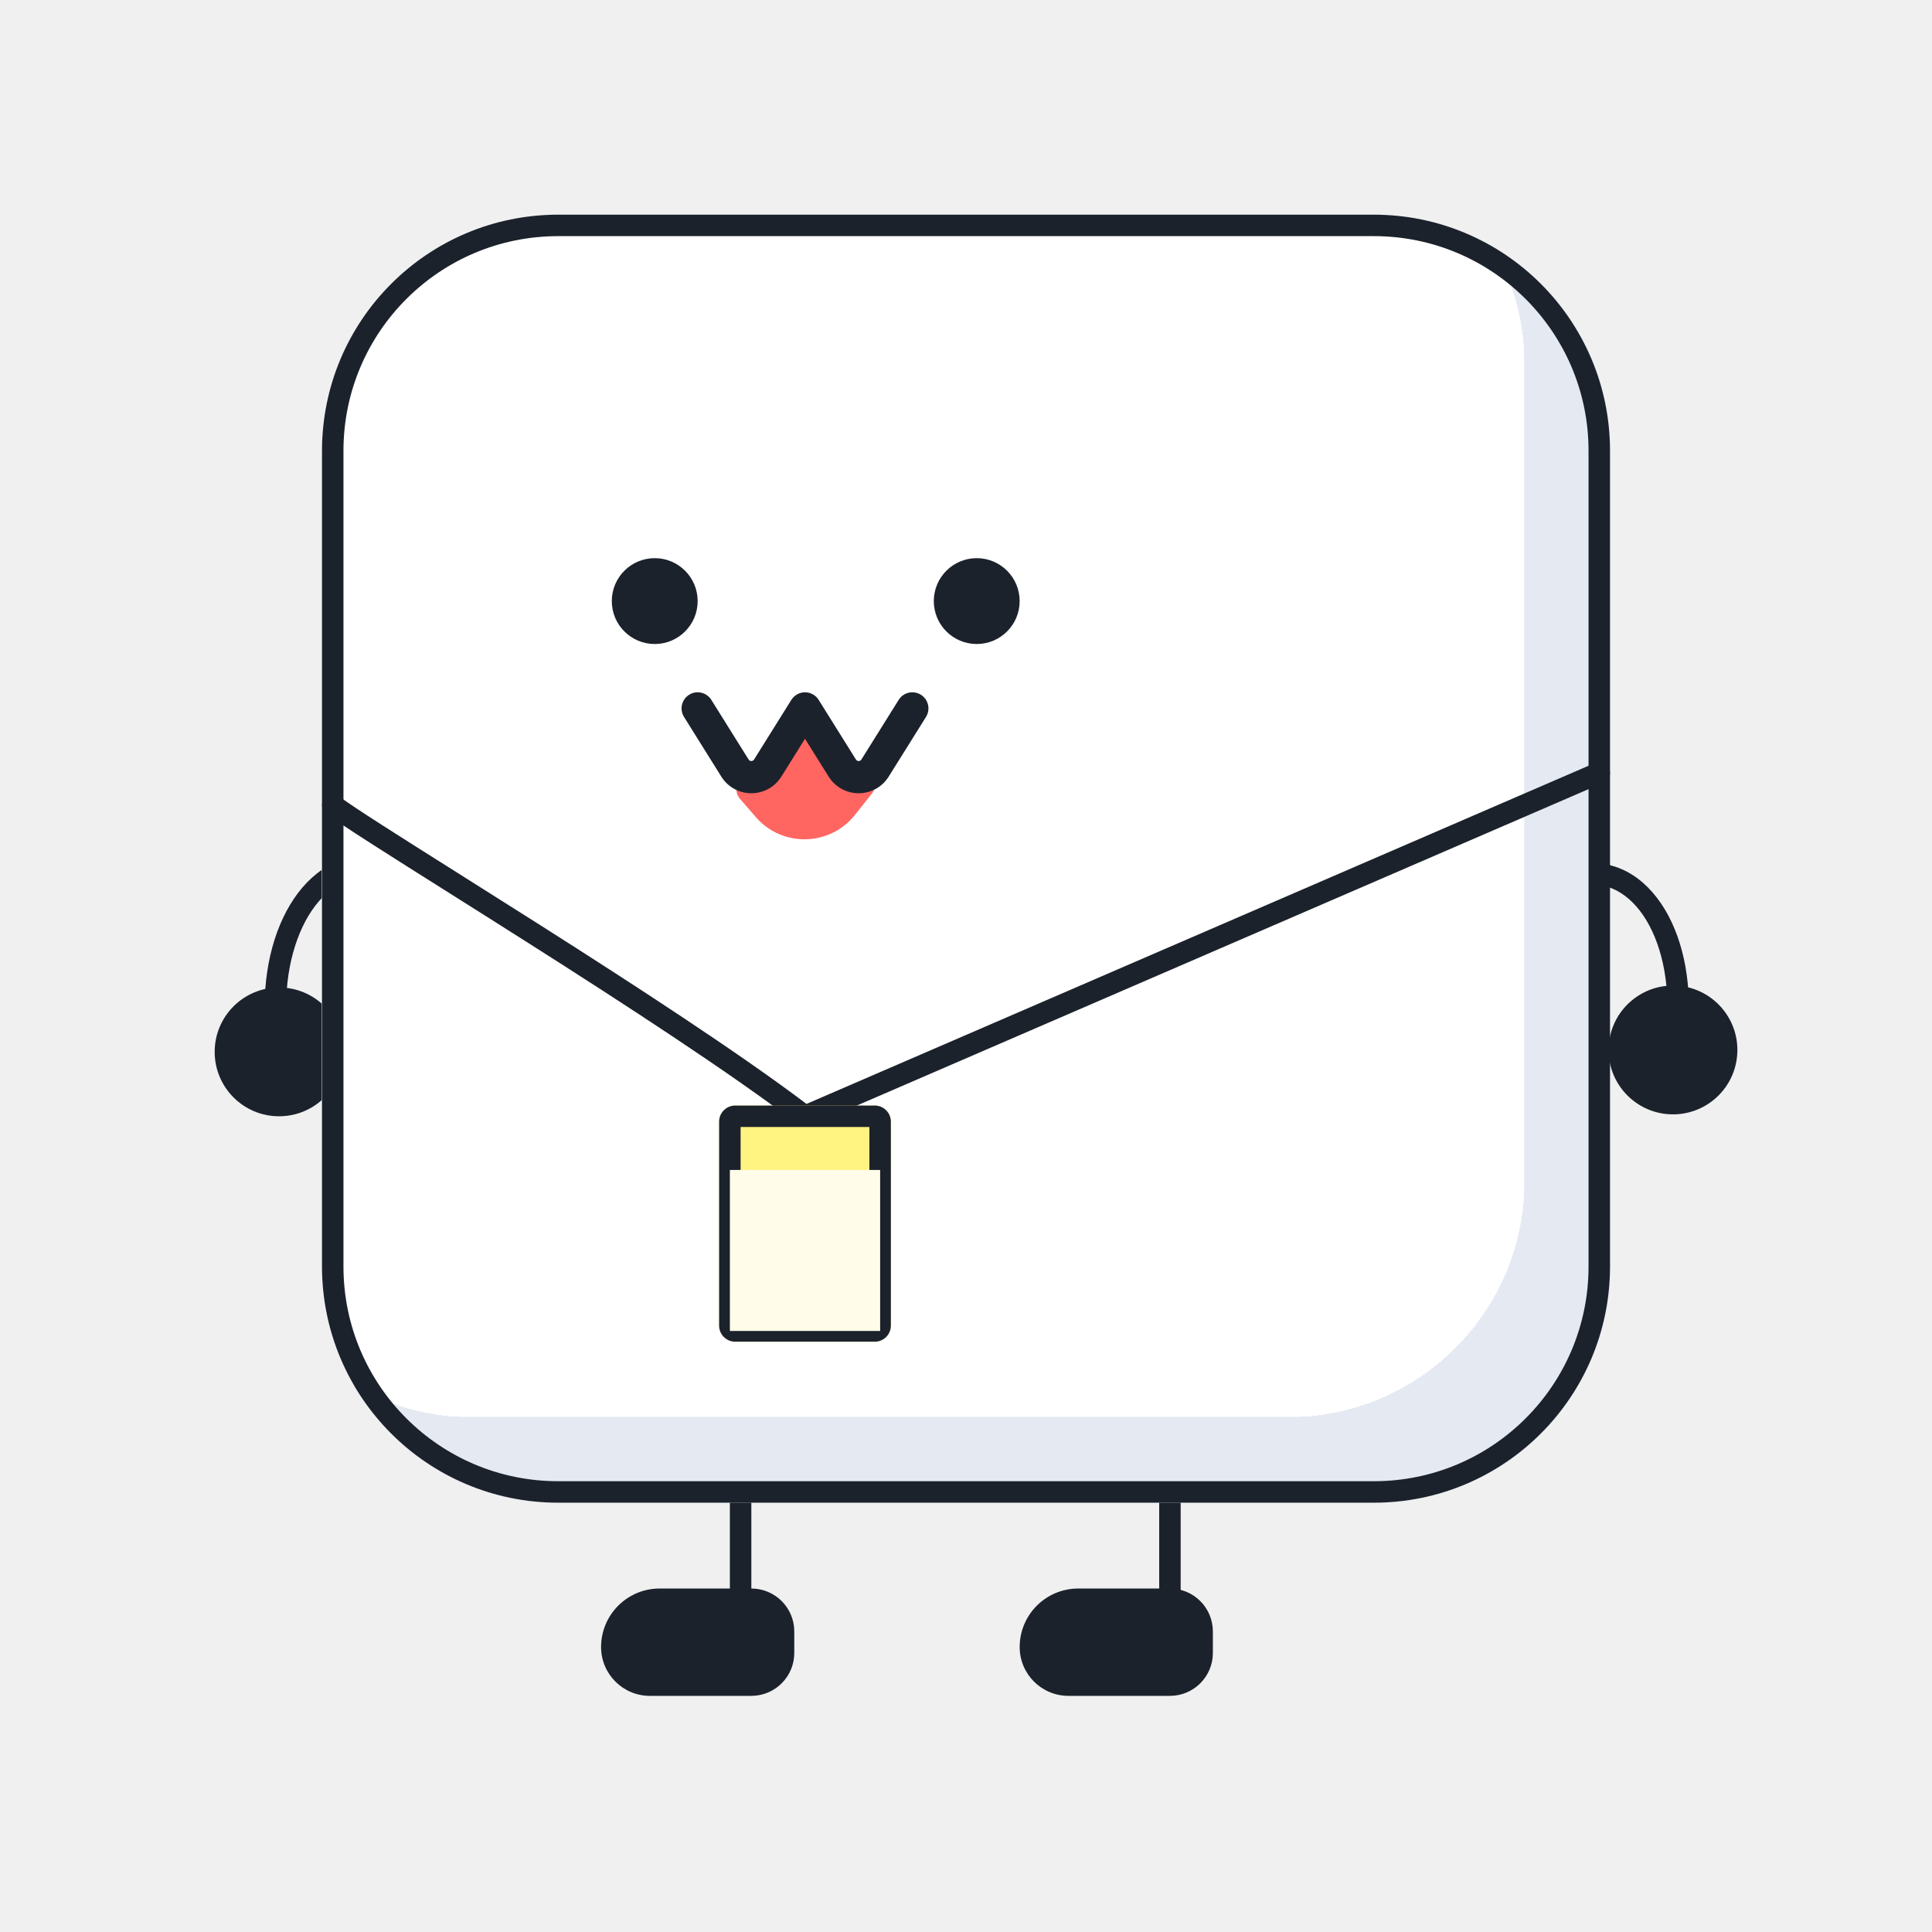
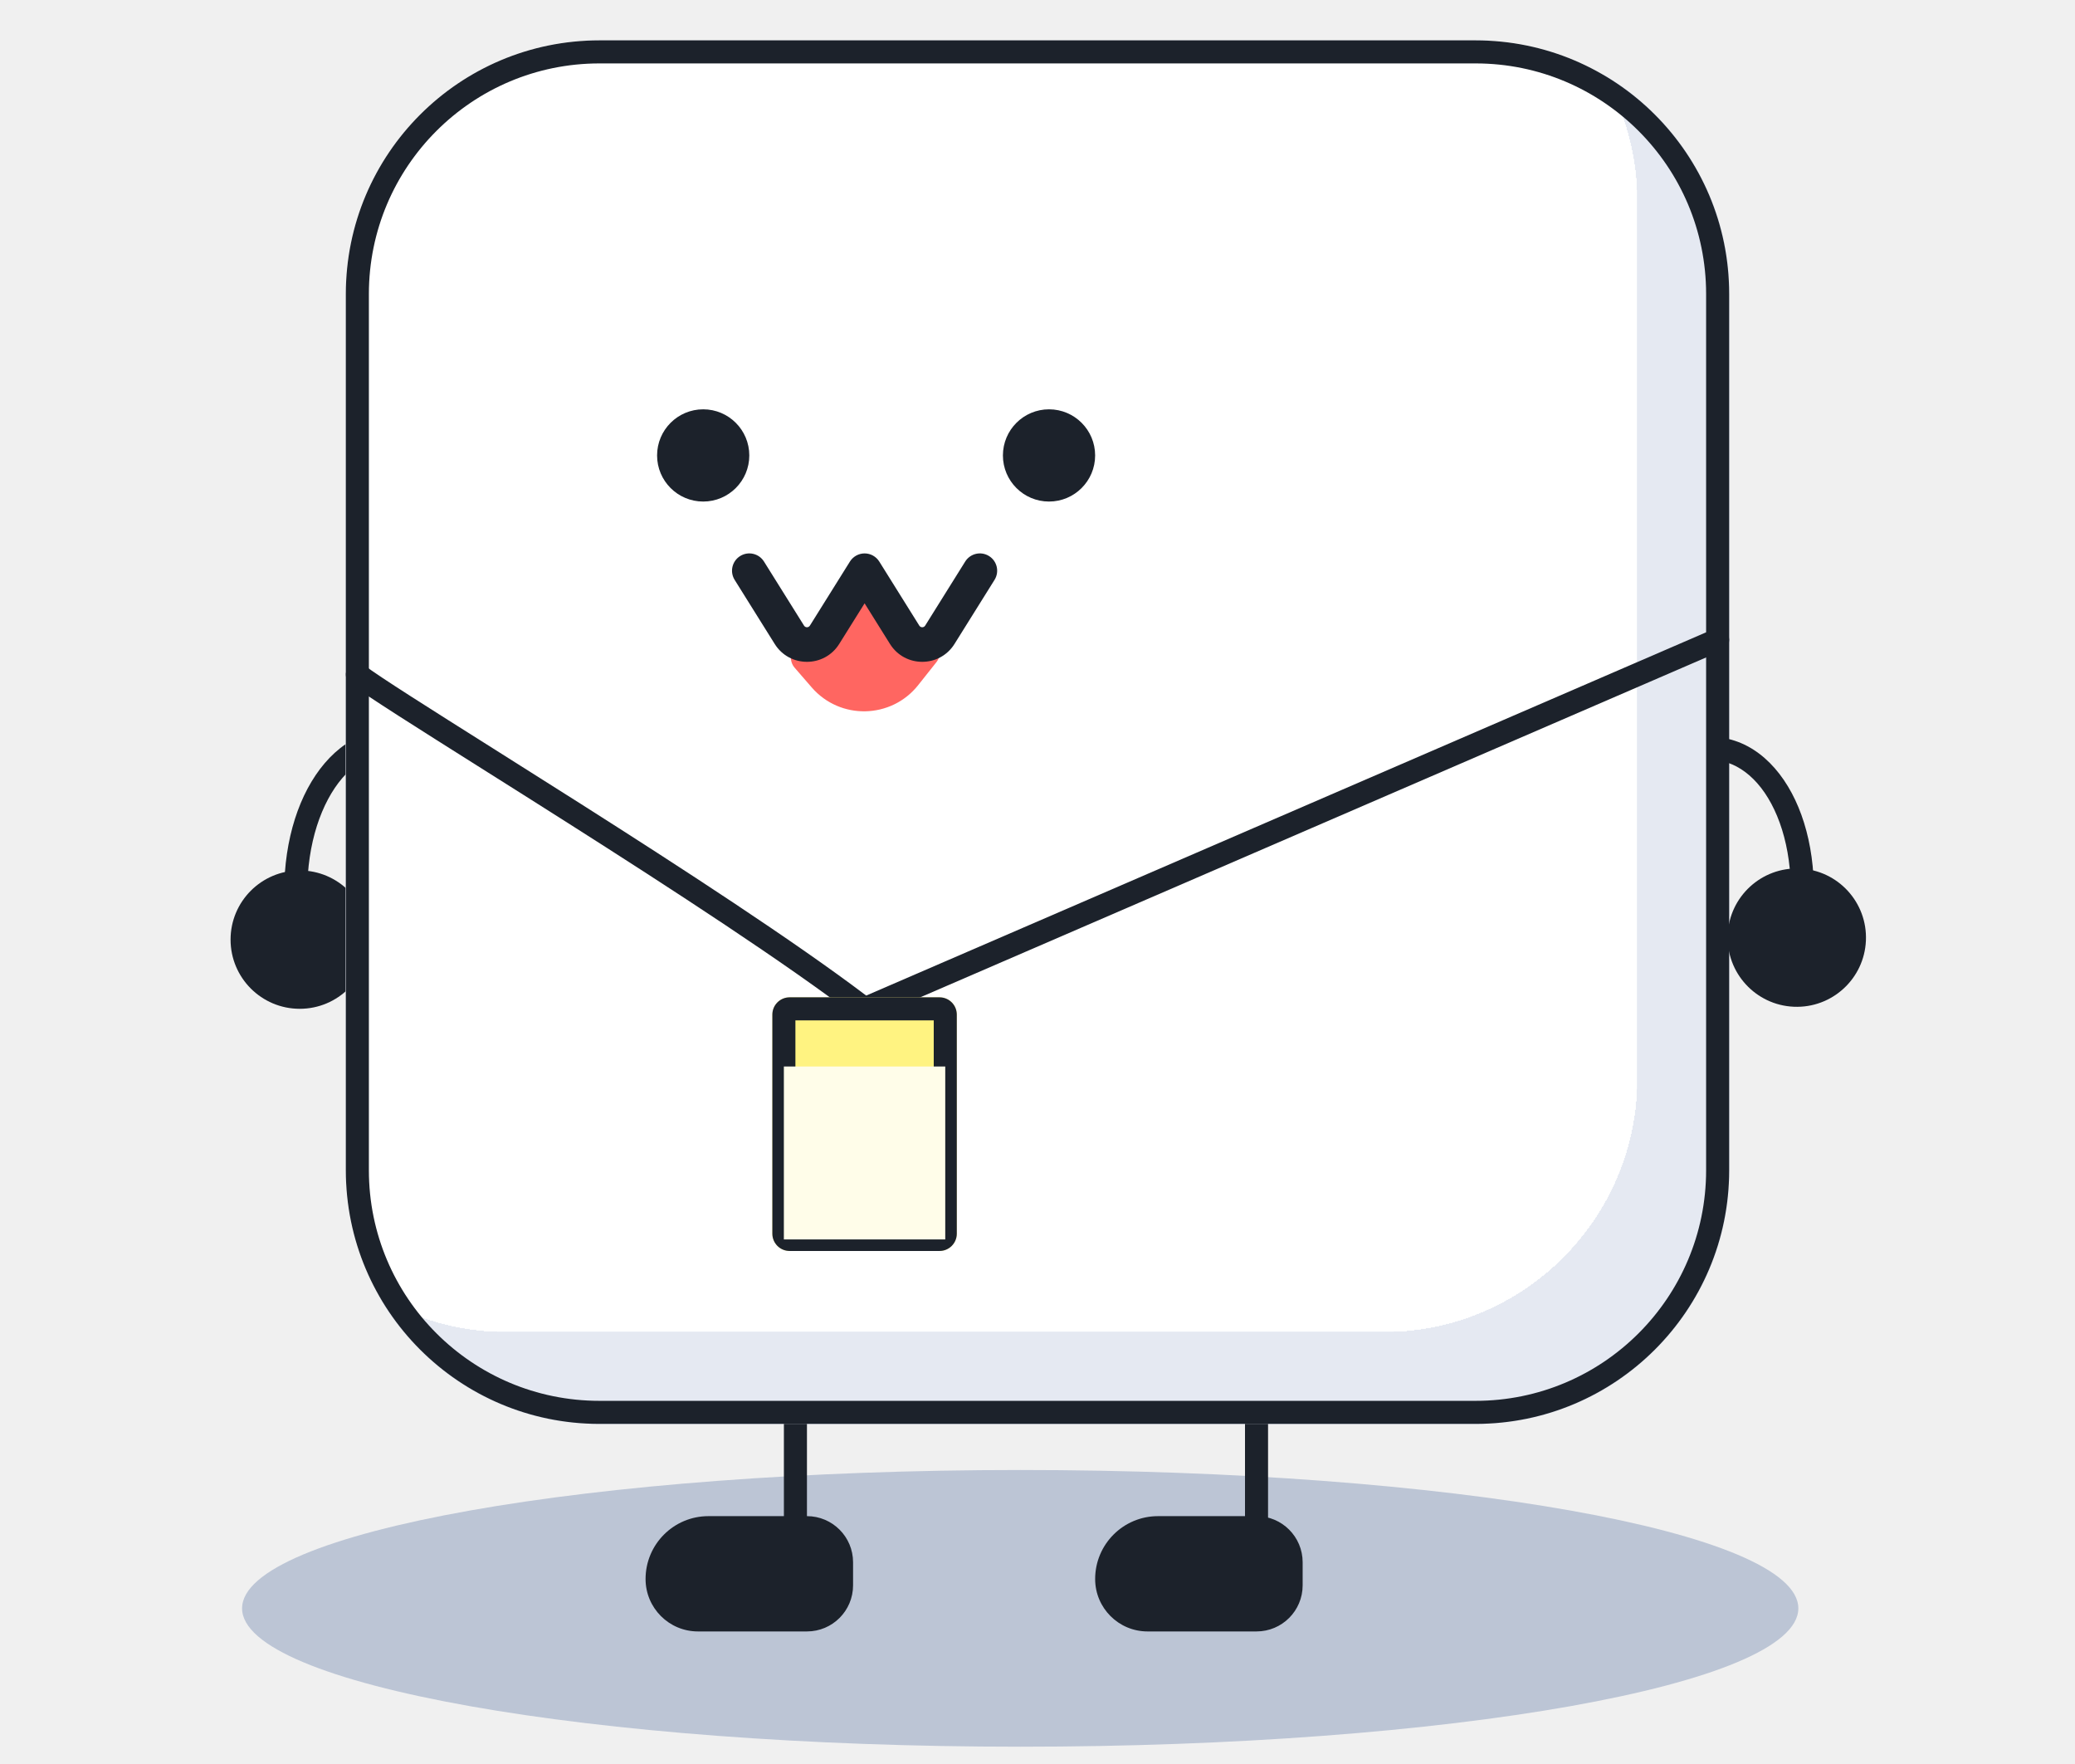
- <svg xmlns="http://www.w3.org/2000/svg" width="120" height="120" viewBox="0 0 120 120" fill="none">
-   <path fill-rule="evenodd" clip-rule="evenodd" d="M18.621 57.954C19.49 55.873 20.878 54.667 22.361 54.528L22.236 53.2C20.071 53.404 18.362 55.114 17.391 57.44C16.412 59.785 16.118 62.874 16.834 66.143L18.137 65.858C17.472 62.823 17.76 60.016 18.621 57.954Z" fill="#1C222B" />
-   <circle cx="4" cy="4" r="4" transform="matrix(-1 0 0 1 21.3335 61.334)" fill="#1C222B" />
-   <g filter="url(#filter0_i_655_16311)">
-     <rect x="20" y="13.334" width="80" height="80" rx="14.667" fill="white" />
+ <svg xmlns="http://www.w3.org/2000/svg" width="120" height="102" viewBox="0 0 120 102" fill="none">
+   <ellipse cx="59" cy="93" rx="45" ry="8" fill="#BCC5D5" />
+   <path fill-rule="evenodd" clip-rule="evenodd" d="M18.621 46.954C19.49 44.873 20.877 43.667 22.361 43.528L22.236 42.2C20.07 42.404 18.361 44.114 17.39 46.44C16.412 48.785 16.118 51.874 16.834 55.143L18.136 54.858C17.471 51.823 17.76 49.016 18.621 46.954Z" fill="#1C222B" />
+   <circle cx="4" cy="4" r="4" transform="matrix(-1 0 0 1 21.334 50.332)" fill="#1C222B" />
+   <g filter="url(#filter0_i_614_16008)">
+     <rect x="20" y="2.334" width="80" height="80" rx="14.667" fill="white" />
  </g>
-   <path fill-rule="evenodd" clip-rule="evenodd" d="M85.333 14.667H34.667C27.303 14.667 21.333 20.637 21.333 28.001V78.667C21.333 86.031 27.303 92.001 34.667 92.001H85.333C92.697 92.001 98.667 86.031 98.667 78.667V28.001C98.667 20.637 92.697 14.667 85.333 14.667ZM34.667 13.334C26.567 13.334 20 19.901 20 28.001V78.667C20 86.767 26.567 93.334 34.667 93.334H85.333C93.433 93.334 100 86.767 100 78.667V28.001C100 19.901 93.433 13.334 85.333 13.334H34.667Z" fill="#1C222B" />
-   <path d="M43.333 37.335C43.333 38.807 42.139 40.001 40.667 40.001C39.194 40.001 38 38.807 38 37.335C38 35.862 39.194 34.668 40.667 34.668C42.139 34.668 43.333 35.862 43.333 37.335Z" fill="#1C222B" />
-   <path d="M46.944 50.75L45.957 49.611C45.631 49.235 45.677 48.666 46.058 48.347L49.562 45.418C49.885 45.148 50.353 45.141 50.684 45.403L54.01 48.038C54.395 48.343 54.46 48.903 54.155 49.288L53.1 50.617C51.542 52.579 48.585 52.643 46.944 50.75Z" fill="#FF6661" />
-   <path d="M63.333 37.335C63.333 38.807 62.139 40.001 60.667 40.001C59.194 40.001 58 38.807 58 37.335C58 35.862 59.194 34.668 60.667 34.668C62.139 34.668 63.333 35.862 63.333 37.335Z" fill="#1C222B" />
-   <path fill-rule="evenodd" clip-rule="evenodd" d="M42.804 43.152C43.272 42.859 43.889 43.002 44.182 43.47L46.497 47.175C46.576 47.301 46.758 47.301 46.837 47.175L49.152 43.47C49.335 43.178 49.656 43 50 43C50.345 43 50.666 43.178 50.848 43.47L53.164 47.175C53.242 47.301 53.425 47.301 53.503 47.175L55.819 43.47C56.112 43.002 56.729 42.859 57.197 43.152C57.665 43.445 57.808 44.062 57.515 44.53L55.199 48.235C54.338 49.614 52.33 49.614 51.468 48.235L50 45.887L48.533 48.235C47.671 49.614 45.663 49.614 44.801 48.235L42.486 44.53C42.193 44.062 42.335 43.445 42.804 43.152Z" fill="#1C222B" />
-   <path fill-rule="evenodd" clip-rule="evenodd" d="M99.945 47.736C100.091 48.074 99.936 48.467 99.598 48.613L49.906 70.101L49.595 69.864C45.483 66.716 38.834 62.396 32.861 58.601C31.116 57.492 29.425 56.426 27.872 55.447C24.144 53.097 21.216 51.251 20.265 50.533C19.971 50.311 19.913 49.893 20.135 49.599C20.357 49.305 20.775 49.247 21.069 49.469C21.972 50.151 24.803 51.936 28.48 54.254C30.052 55.245 31.779 56.334 33.576 57.475C39.394 61.172 45.911 65.402 50.093 68.567L99.069 47.389C99.407 47.243 99.799 47.398 99.945 47.736Z" fill="#1C222B" />
-   <mask id="path-10-inside-1_655_16311" fill="white">
-     <rect x="44.666" y="68.668" width="10.667" height="14.667" rx="1" />
+   <path fill-rule="evenodd" clip-rule="evenodd" d="M85.333 3.667H34.667C27.303 3.667 21.333 9.637 21.333 17.001V67.667C21.333 75.031 27.303 81.001 34.667 81.001H85.333C92.697 81.001 98.667 75.031 98.667 67.667V17.001C98.667 9.637 92.697 3.667 85.333 3.667ZM34.667 2.334C26.567 2.334 20 8.9 20 17.001V67.667C20 75.767 26.567 82.334 34.667 82.334H85.333C93.433 82.334 100 75.767 100 67.667V17.001C100 8.9 93.433 2.334 85.333 2.334H34.667Z" fill="#1C222B" />
+   <path d="M43.333 26.335C43.333 27.807 42.139 29.001 40.667 29.001C39.194 29.001 38 27.807 38 26.335C38 24.862 39.194 23.668 40.667 23.668C42.139 23.668 43.333 24.862 43.333 26.335Z" fill="#1C222B" />
+   <path d="M46.944 39.75L45.956 38.611C45.63 38.235 45.676 37.666 46.058 37.347L49.561 34.418C49.884 34.148 50.353 34.141 50.683 34.403L54.01 37.038C54.395 37.343 54.46 37.903 54.154 38.288L53.099 39.617C51.542 41.579 48.585 41.643 46.944 39.75Z" fill="#FF6661" />
+   <path d="M63.333 26.335C63.333 27.807 62.139 29.001 60.667 29.001C59.194 29.001 58 27.807 58 26.335C58 24.862 59.194 23.668 60.667 23.668C62.139 23.668 63.333 24.862 63.333 26.335Z" fill="#1C222B" />
+   <path fill-rule="evenodd" clip-rule="evenodd" d="M42.804 32.152C43.273 31.859 43.889 32.002 44.182 32.47L46.498 36.175C46.576 36.301 46.759 36.301 46.837 36.175L49.153 32.47C49.336 32.178 49.656 32 50.001 32C50.346 32 50.666 32.178 50.849 32.47L53.164 36.175C53.243 36.301 53.425 36.301 53.504 36.175L55.819 32.47C56.112 32.002 56.729 31.859 57.197 32.152C57.666 32.445 57.808 33.062 57.515 33.53L55.2 37.235C54.338 38.614 52.33 38.614 51.468 37.235L50.001 34.887L48.533 37.235C47.671 38.614 45.663 38.614 44.802 37.235L42.486 33.53C42.193 33.062 42.336 32.445 42.804 32.152Z" fill="#1C222B" />
+   <path fill-rule="evenodd" clip-rule="evenodd" d="M99.945 36.736C100.091 37.074 99.936 37.467 99.598 37.613L49.906 59.101L49.595 58.864C45.483 55.716 38.834 51.396 32.861 47.601C31.116 46.492 29.425 45.426 27.872 44.447C24.144 42.097 21.216 40.251 20.265 39.533C19.971 39.311 19.913 38.893 20.135 38.599C20.357 38.305 20.775 38.247 21.069 38.469C21.972 39.151 24.803 40.936 28.48 43.254C30.052 44.245 31.779 45.334 33.576 46.475C39.394 50.172 45.911 54.402 50.093 57.567L99.069 36.389C99.407 36.243 99.799 36.398 99.945 36.736Z" fill="#1C222B" />
+   <mask id="path-11-inside-1_614_16008" fill="white">
+     <rect x="44.666" y="57.668" width="10.667" height="14.667" rx="1" />
  </mask>
-   <rect x="44.666" y="68.668" width="10.667" height="14.667" rx="1" fill="#FFF381" />
-   <rect x="44.666" y="68.668" width="10.667" height="14.667" rx="1" stroke="#1C222B" stroke-width="2.667" mask="url(#path-10-inside-1_655_16311)" />
-   <path d="M45.334 72.668H54.667V82.668H45.334V72.668Z" fill="#FFFDE9" />
-   <path fill-rule="evenodd" clip-rule="evenodd" d="M102.924 58.575C102.158 56.454 100.831 55.181 99.356 54.969L99.546 53.65C101.699 53.959 103.322 55.752 104.178 58.122C105.04 60.512 105.182 63.612 104.306 66.842L103.02 66.493C103.833 63.494 103.682 60.677 102.924 58.575Z" fill="#1C222B" />
-   <circle cx="103.912" cy="65.215" r="4" transform="rotate(2.4362 103.912 65.2152)" fill="#1C222B" />
-   <path d="M63.334 102.302C63.334 100.294 64.962 98.666 66.97 98.666H72.667C74.14 98.666 75.334 99.86 75.334 101.333V102.666C75.334 104.139 74.14 105.333 72.667 105.333H66.364C64.69 105.333 63.334 103.976 63.334 102.302Z" fill="#1C222B" />
-   <path fill-rule="evenodd" clip-rule="evenodd" d="M45.334 104.001V93.334H46.667V104.001H45.334Z" fill="#1C222B" />
-   <path fill-rule="evenodd" clip-rule="evenodd" d="M72 104.001V93.334H73.333V104.001H72Z" fill="#1C222B" />
-   <path d="M37.334 102.302C37.334 100.294 38.962 98.666 40.97 98.666H46.667C48.14 98.666 49.334 99.86 49.334 101.333V102.666C49.334 104.139 48.14 105.333 46.667 105.333H40.364C38.69 105.333 37.334 103.976 37.334 102.302Z" fill="#1C222B" />
+   <rect x="44.666" y="57.668" width="10.667" height="14.667" rx="1" fill="#FFF381" />
+   <rect x="44.666" y="57.668" width="10.667" height="14.667" rx="1" stroke="#1C222B" stroke-width="2.667" mask="url(#path-11-inside-1_614_16008)" />
+   <path d="M45.332 61.668H54.665V71.668H45.332V61.668Z" fill="#FFFDE9" />
+   <path fill-rule="evenodd" clip-rule="evenodd" d="M102.924 47.575C102.158 45.454 100.832 44.181 99.357 43.969L99.547 42.65C101.699 42.959 103.323 44.752 104.178 47.122C105.041 49.512 105.183 52.612 104.307 55.842L103.02 55.493C103.833 52.494 103.683 49.677 102.924 47.575Z" fill="#1C222B" />
+   <circle cx="103.912" cy="54.217" r="4" transform="rotate(2.4362 103.912 54.2172)" fill="#1C222B" />
+   <path d="M63.334 91.304C63.334 89.296 64.962 87.668 66.97 87.668H72.667C74.14 87.668 75.334 88.862 75.334 90.335V91.668C75.334 93.141 74.14 94.335 72.667 94.335H66.364C64.691 94.335 63.334 92.978 63.334 91.304Z" fill="#1C222B" />
+   <path fill-rule="evenodd" clip-rule="evenodd" d="M45.334 92.999V82.332H46.667V92.999H45.334Z" fill="#1C222B" />
+   <path fill-rule="evenodd" clip-rule="evenodd" d="M72 92.999V82.332H73.333V92.999H72Z" fill="#1C222B" />
+   <path d="M37.334 91.304C37.334 89.296 38.962 87.668 40.97 87.668H46.667C48.14 87.668 49.334 88.862 49.334 90.335V91.668C49.334 93.141 48.14 94.335 46.667 94.335H40.364C38.691 94.335 37.334 92.978 37.334 91.304Z" fill="#1C222B" />
  <defs>
-     <filter id="filter0_i_655_16311" x="20" y="13.334" width="80" height="80" filterUnits="userSpaceOnUse" color-interpolation-filters="sRGB">
+     <filter id="filter0_i_614_16008" x="20" y="2.334" width="80" height="80" filterUnits="userSpaceOnUse" color-interpolation-filters="sRGB">
      <feFlood flood-opacity="0" result="BackgroundImageFix" />
      <feBlend mode="normal" in="SourceGraphic" in2="BackgroundImageFix" result="shape" />
      <feColorMatrix in="SourceAlpha" type="matrix" values="0 0 0 0 0 0 0 0 0 0 0 0 0 0 0 0 0 0 127 0" result="hardAlpha" />
      <feOffset dx="-5.333" dy="-5.333" />
      <feComposite in2="hardAlpha" operator="arithmetic" k2="-1" k3="1" />
      <feColorMatrix type="matrix" values="0 0 0 0 0.898 0 0 0 0 0.914 0 0 0 0 0.949 0 0 0 1 0" />
-       <feBlend mode="normal" in2="shape" result="effect1_innerShadow_655_16311" />
+       <feBlend mode="normal" in2="shape" result="effect1_innerShadow_614_16008" />
    </filter>
  </defs>
</svg>
